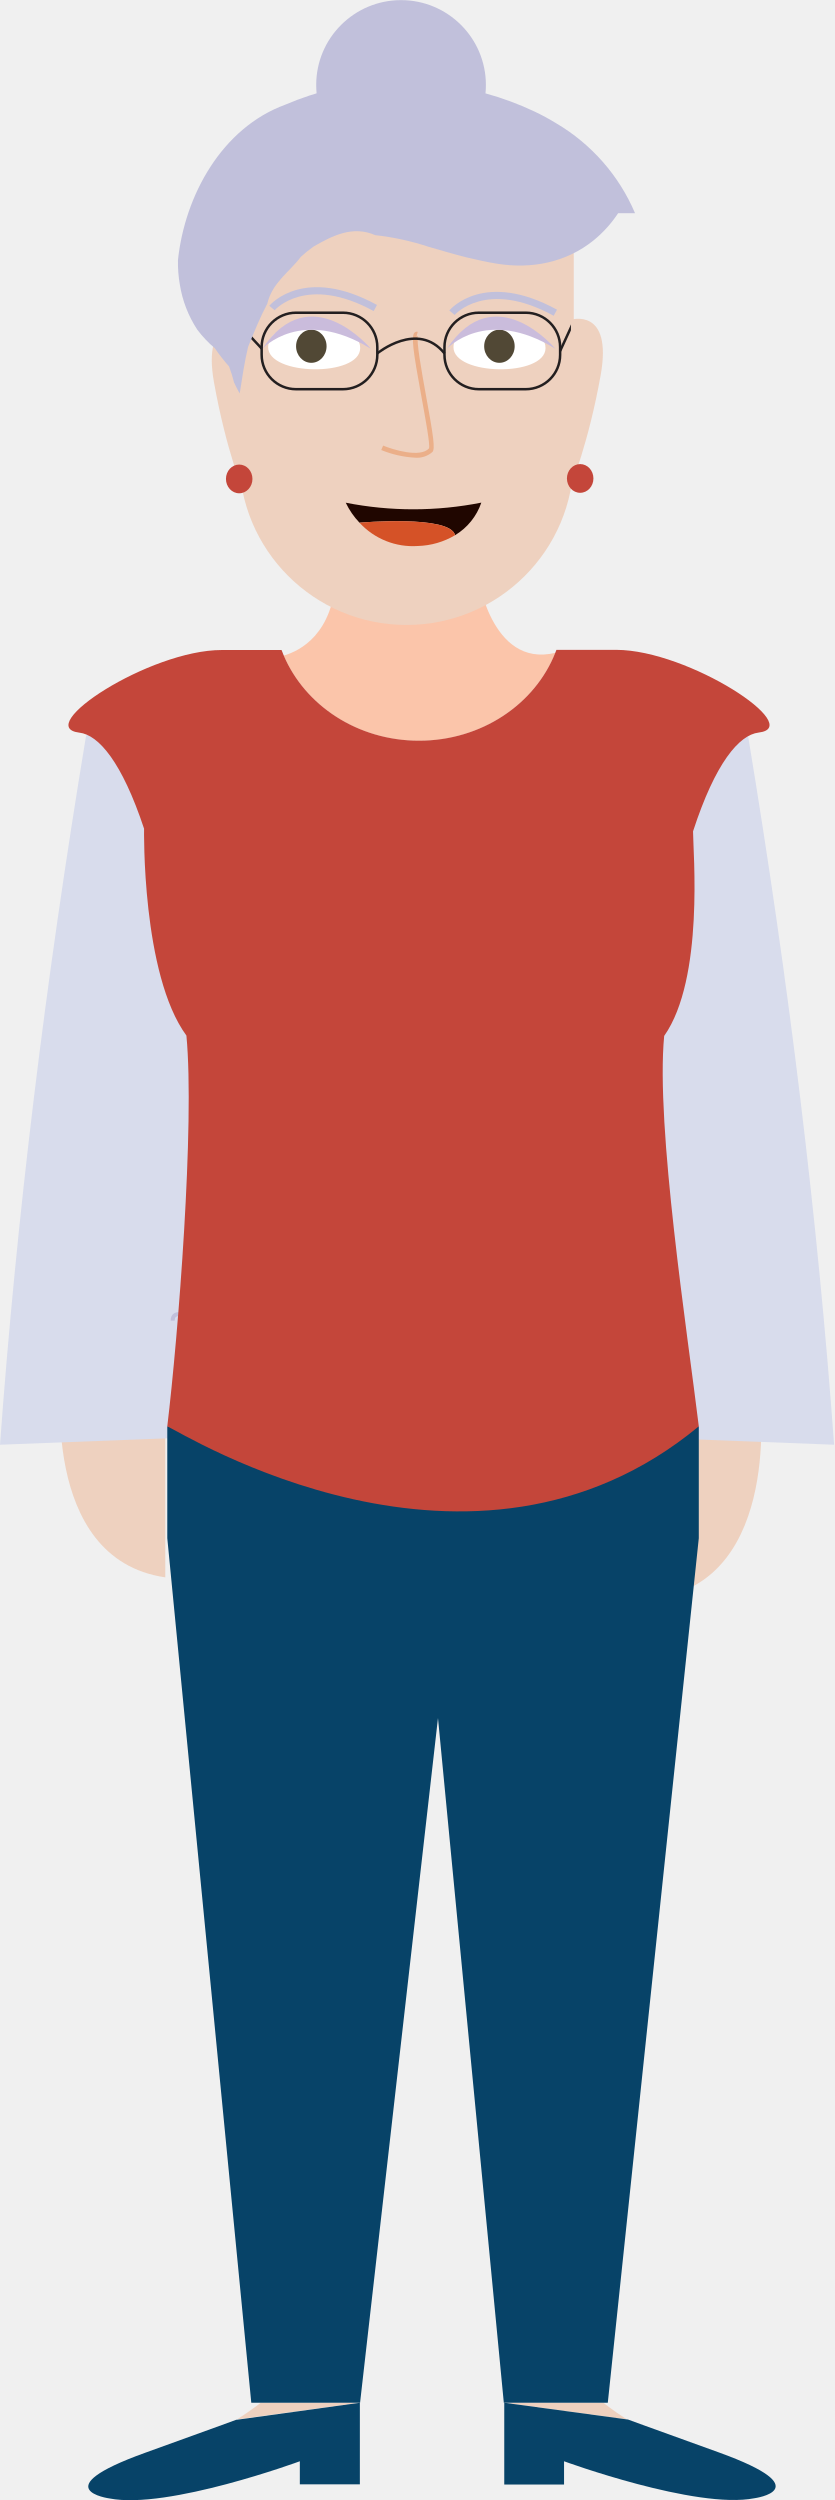
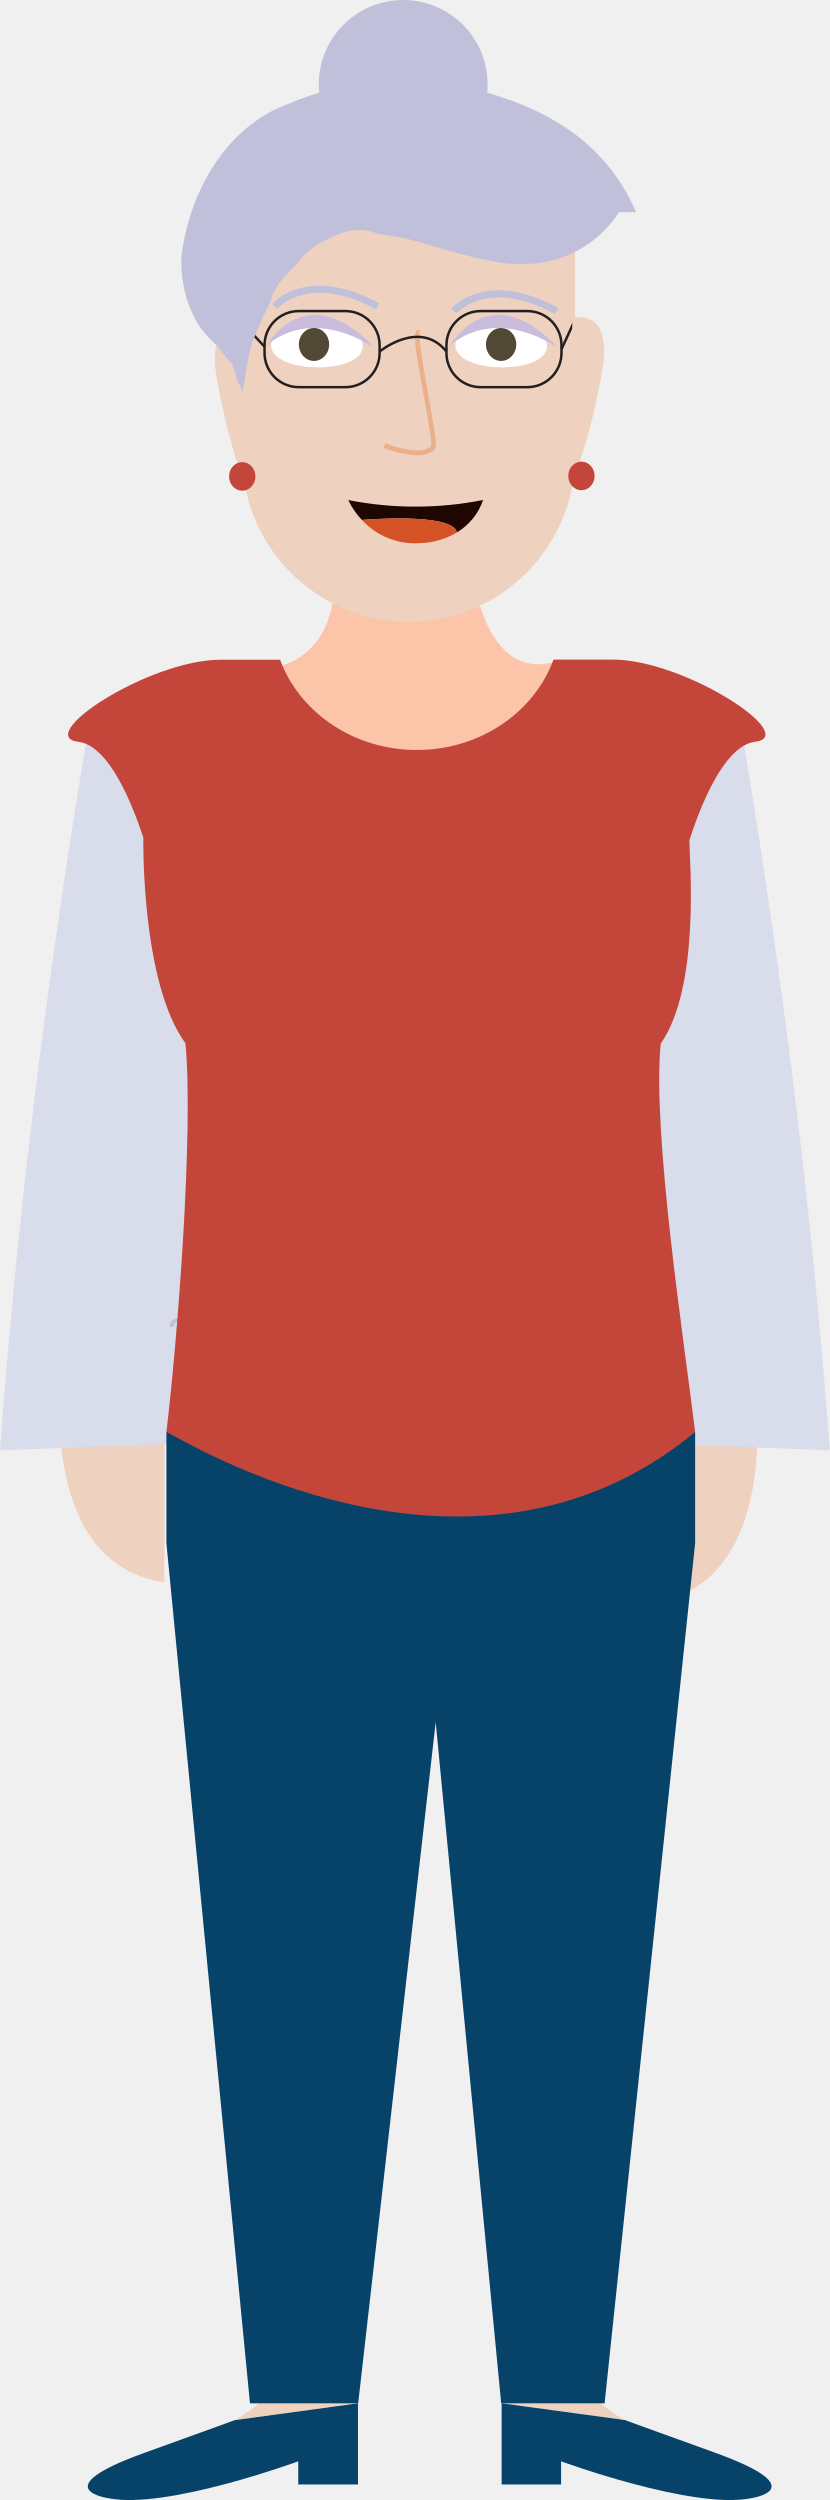
- <svg xmlns="http://www.w3.org/2000/svg" viewBox="0 0 208.42 624.68">
+ <svg xmlns="http://www.w3.org/2000/svg" viewBox="0 0 208.42 627.97">
  <defs>
-     <style>.cls-1{fill:#eed1bf;}.cls-2{fill:#fbc5aa;}.cls-3{fill:#d8dcec;}.cls-4{fill:#074368;}.cls-12,.cls-5{fill:none;stroke-miterlimit:10;}.cls-5{stroke:#c1c0db;stroke-width:1.01px;}.cls-6{fill:#c4463a;}.cls-7{fill:#fff;}.cls-8{fill:#514835;}.cls-9{fill:#cabcdc;}.cls-10{fill:#ebaf89;}.cls-11{fill:#c1c0db;}.cls-12{stroke:#231f20;stroke-width:0.63px;}.cls-13{fill:#200600;}.cls-14{fill:#d55227;}</style>
+     <style>.cls-1{fill:#eed1bf;}.cls-2{fill:#fcc5aa;}.cls-3{fill:#d9dceb;}.cls-4{fill:#074368;}.cls-12,.cls-5{fill:none;stroke-miterlimit:10;}.cls-5{stroke:#c1c0da;stroke-width:1.01px;}.cls-6{fill:#c4463a;}.cls-7{fill:#fff;}.cls-8{fill:#524935;}.cls-9{fill:#c9bcdd;}.cls-10{fill:#ebaf89;}.cls-11{fill:#c1c0da;}.cls-12{stroke:#231f20;stroke-width:0.63px;}.cls-13{fill:#200600;}.cls-14{fill:#d55227;}</style>
  </defs>
  <g id="Layer_2" data-name="Layer 2">
-     <g id="Avatar">
-       <path id="Koza" class="cls-1" d="M15.41,343.14s-5.89,46.38,25.89,51V342Z" />
-       <path id="Koza-2" data-name="Koza" class="cls-1" d="M189.81,348.31s5.89,46.39-25.9,51.05V347.19Z" />
-       <path id="Vrat" class="cls-2" d="M138.76,163.12c-5.1,12.81-18.42,22-34.07,22-15.37,0-28.5-8.84-33.8-21.31,4-1.14,12.58-5.35,13.09-20.48h35.3S122.52,167.07,138.76,163.12Z" />
-       <path class="cls-3" d="M0,361l51.93-2V211.86s-12-61-30.45-27.87Q6.15,276.52,0,361Z" />
-       <path class="cls-3" d="M208.42,361l-51.94-2V211.86s12-61,30.46-27.87Q202.27,276.52,208.42,361Z" />
-       <path id="Koza-3" data-name="Koza" class="cls-1" d="M89.92,600.38l-30.69,4.17c3.61-2.34,5.93-4.17,5.93-4.17Z" />
-       <path id="Koza-4" data-name="Koza" class="cls-1" d="M156.64,604.55,126,600.38h24.77S153,602.21,156.64,604.55Z" />
-       <path id="cevlje" class="cls-4" d="M89.92,600.38v20.39h-15V615s-33.06,12.16-47.57,9.29c0,0-16.55-2.23,8.86-11.39,19-6.85,22.83-8.27,22.83-8.27l.17,0h0Z" />
-       <path id="cevlje-2" data-name="cevlje" class="cls-4" d="M188.51,624.24C174,627.11,140.94,615,140.94,615v5.82H126V600.38l30.69,4.17h0l.17,0s3.83,1.42,22.84,8.27C205.06,622,188.51,624.24,188.51,624.24Z" />
-       <path class="cls-5" d="M43.14,330c.14-12.11,61.31,48.44,119,0" />
-       <polygon id="Hlace" class="cls-4" points="174.61 356.4 174.61 384.34 151.87 600.38 125.89 600.38 109.44 429.3 89.97 600.38 62.79 600.38 41.8 384.34 41.8 356.4 174.61 356.4" />
-       <path id="Majica" class="cls-6" d="M189.55,183.05c-4.83.58-10.78,7.47-16.38,24.68,0,5,2.85,36.81-7.21,51.12-2.17,22.51,5.85,74.46,8.65,97.55-56.74,47-129,1.63-132.81,0,2.74-22.76,6.89-75.42,4.78-97.64C35.36,243.42,36,207.07,36,207.07c-5.54-16.71-11.39-23.45-16.16-24C8,181.67,37.32,162.42,55.41,162.42H70.35q.25.69.54,1.35c5.3,12.47,18.43,21.31,33.8,21.31,15.65,0,29-9.15,34.07-22,.1-.23.19-.47.28-.7H154C172.07,162.42,201.39,181.67,189.55,183.05Z" />
-       <path id="Koza-5" data-name="Koza" class="cls-1" d="M97.47,26.6h8.2a37.7,37.7,0,0,1,37.7,37.7v50.06a41.8,41.8,0,0,1-41.8,41.8h0a41.8,41.8,0,0,1-41.8-41.8V64.3a37.7,37.7,0,0,1,37.7-37.7Z" />
-       <path class="cls-7" d="M90,87c.09-8-22.94-8.35-23-.31C66.91,93.93,89.94,94.24,90,87Z" />
-       <path class="cls-7" d="M136.31,87c.09-8-22.94-8.35-23-.31C113.2,93.93,136.23,94.24,136.31,87Z" />
-       <ellipse class="cls-8" cx="77.79" cy="86.52" rx="3.81" ry="4.14" />
-       <ellipse class="cls-8" cx="124.79" cy="86.52" rx="3.81" ry="4.14" />
-       <path id="Oci" class="cls-9" d="M65.56,87.14s9.78-10.67,27.09,0C92.65,87.14,77.6,69.06,65.56,87.14Z" />
-       <path id="Oci-2" data-name="Oci" class="cls-9" d="M111.67,87.14s9.78-10.67,27.09,0C138.76,87.14,123.71,69.06,111.67,87.14Z" />
+     <g id="Layer_1-2" data-name="Layer 1">
+       <path id="Koza" class="cls-1" d="M15.41,346.44s-5.89,46.38,25.89,51V345.31Z" />
+       <path id="Koza-2" data-name="Koza" class="cls-1" d="M189.81,351.61s5.89,46.38-25.9,51V350.48Z" />
+       <path id="Vrat" class="cls-2" d="M138.76,166.42c-5.1,12.81-18.42,22-34.07,22-15.37,0-28.5-8.84-33.8-21.31,4-1.14,12.58-5.35,13.09-20.48h35.3S122.52,170.37,138.76,166.42Z" />
+       <path class="cls-3" d="M0,364.32l51.93-2V215.16s-12-61-30.45-27.87Q6.15,279.83,0,364.32Z" />
+       <path class="cls-3" d="M208.42,364.32l-51.94-2V215.16s12-61,30.46-27.87Q202.27,279.83,208.42,364.32Z" />
+       <path id="Koza-3" data-name="Koza" class="cls-1" d="M89.92,603.68l-30.69,4.17c3.61-2.34,5.93-4.17,5.93-4.17Z" />
+       <path id="Koza-4" data-name="Koza" class="cls-1" d="M156.64,607.85,126,603.68h24.77S153,605.51,156.64,607.85Z" />
+       <path id="cevlje" class="cls-4" d="M89.92,603.68v20.39h-15v-5.82s-33.06,12.16-47.57,9.29c0,0-16.55-2.23,8.86-11.39,19-6.85,22.83-8.27,22.83-8.27l.17,0h0Z" />
+       <path id="cevlje-2" data-name="cevlje" class="cls-4" d="M188.51,627.54c-14.5,2.87-47.57-9.29-47.57-9.29v5.82H126V603.68l30.69,4.17h0l.17,0s3.83,1.42,22.84,8.27C205.06,625.31,188.51,627.54,188.51,627.54Z" />
+       <path class="cls-5" d="M43.14,333.28c.14-12.11,61.31,48.44,119,0" />
+       <polygon id="Hlace" class="cls-4" points="174.61 359.7 174.61 387.64 151.87 603.68 125.89 603.68 109.44 432.6 89.97 603.68 62.79 603.68 41.8 387.64 41.8 359.7 174.61 359.7" />
+       <path id="Majica" class="cls-6" d="M189.55,186.35c-4.83.58-10.78,7.47-16.38,24.68,0,4.95,2.85,36.81-7.21,51.12-2.17,22.51,5.85,74.46,8.65,97.55-56.74,46.95-129,1.63-132.81,0,2.74-22.76,6.89-75.42,4.78-97.64C35.36,246.72,36,210.37,36,210.37c-5.54-16.71-11.39-23.45-16.16-24C8,185,37.32,165.72,55.41,165.72H70.35q.25.69.54,1.35c5.3,12.47,18.43,21.31,33.8,21.31,15.65,0,29-9.15,34.07-22,.1-.23.19-.47.28-.7H154C172.07,165.72,201.39,185,189.55,186.35Z" />
+       <path id="Koza-5" data-name="Koza" class="cls-1" d="M98.55,26.6h8.2a37.7,37.7,0,0,1,37.7,37.7v50.06a41.8,41.8,0,0,1-41.8,41.8h0a41.8,41.8,0,0,1-41.8-41.8V64.3A37.7,37.7,0,0,1,98.55,26.6Z" />
+       <path class="cls-7" d="M91.1,87c.09-8-22.94-8.35-23-.31C68,93.93,91,94.24,91.1,87Z" />
+       <path class="cls-7" d="M137.39,87c.09-8-22.94-8.35-23-.31C114.27,93.93,137.3,94.24,137.39,87Z" />
+       <ellipse class="cls-8" cx="78.87" cy="86.52" rx="3.81" ry="4.14" />
+       <ellipse class="cls-8" cx="125.87" cy="86.52" rx="3.81" ry="4.14" />
+       <path id="Oci" class="cls-9" d="M66.64,87.14s9.78-10.67,27.09,0C93.73,87.14,78.68,69.06,66.64,87.14Z" />
+       <path id="Oci-2" data-name="Oci" class="cls-9" d="M112.75,87.14s9.78-10.67,27.09,0C139.84,87.14,124.79,69.06,112.75,87.14Z" />
      <g id="Nos">
-         <path class="cls-10" d="M103.68,114.36a25.86,25.86,0,0,1-8.42-1.91l.47-1.11c2.43,1,9.24,3.13,11.47.7.32-.83-.91-7.54-1.9-12.94-2.1-11.49-2.61-15.2-1.7-16a.82.82,0,0,1,.78-.19l-.3,1.16a.39.39,0,0,0,.38-.14c-.54,1,.94,9.1,2,15,1.86,10.16,2.29,13.22,1.6,14A5.8,5.8,0,0,1,103.68,114.36Z" />
+         <path class="cls-10" d="M104.76,114.36a25.86,25.86,0,0,1-8.42-1.91l.46-1.11c2.44,1,9.25,3.13,11.48.7.32-.83-.91-7.54-1.9-12.94-2.1-11.49-2.61-15.2-1.7-16a.8.8,0,0,1,.77-.19l-.3,1.16a.37.37,0,0,0,.38-.14c-.53,1,1,9.1,2,15,1.86,10.16,2.29,13.22,1.6,14A5.8,5.8,0,0,1,104.76,114.36Z" />
      </g>
-       <path id="Obrve" class="cls-11" d="M93.37,77.73c-16.87-9.24-24.67-.29-24.74-.2l-1.34-1.12c.36-.42,8.81-10.12,26.91-.21Z" />
-       <path id="Obrve-2" data-name="Obrve" class="cls-11" d="M138.35,78.9c-16.87-9.24-24.67-.29-24.74-.2l-1.34-1.12c.35-.42,8.81-10.12,26.91-.2Z" />
+       <path id="Obrve" class="cls-11" d="M94.44,77.73c-16.86-9.24-24.66-.29-24.74-.2l-1.33-1.12c.35-.42,8.81-10.12,26.91-.21Z" />
+       <path id="Obrve-2" data-name="Obrve" class="cls-11" d="M139.42,78.9c-16.86-9.24-24.66-.29-24.74-.2l-1.33-1.12c.35-.42,8.81-10.12,26.91-.2Z" />
      <g id="ocala">
-         <rect class="cls-12" x="111.06" y="78.14" width="28.9" height="19.11" rx="8.59" />
-         <rect class="cls-12" x="65.38" y="78.14" width="28.9" height="19.11" rx="8.59" />
-         <path class="cls-12" d="M94.27,88.3s10.1-8.28,16.79,0" />
-         <line class="cls-12" x1="59.77" y1="81.06" x2="65.38" y2="87.09" />
-         <line class="cls-12" x1="143.36" y1="80.3" x2="139.96" y2="87.7" />
+         <rect class="cls-12" x="112.14" y="78.14" width="28.9" height="19.11" rx="8.59" />
+         <rect class="cls-12" x="66.45" y="78.14" width="28.9" height="19.11" rx="8.59" />
+         <path class="cls-12" d="M95.35,88.3s10.1-8.28,16.79,0" />
+         <line class="cls-12" x1="60.85" y1="81.06" x2="66.45" y2="87.09" />
+         <line class="cls-12" x1="144.44" y1="80.3" x2="141.04" y2="87.7" />
      </g>
-       <path id="Koza-6" data-name="Koza" class="cls-1" d="M142.66,79.89s10.48-3.19,7.43,13.86-7.43,27.6-7.43,27.6Z" />
-       <path id="Koza-7" data-name="Koza" class="cls-1" d="M60.9,81.67s-10.48-3.18-7.43,13.87,7.43,27.6,7.43,27.6Z" />
-       <ellipse id="Uhani" class="cls-6" cx="59.77" cy="119.67" rx="3.31" ry="3.59" />
-       <ellipse id="Uhani-2" data-name="Uhani" class="cls-6" cx="144.97" cy="119.55" rx="3.31" ry="3.59" />
-       <path class="cls-13" d="M120.27,125.59a15.23,15.23,0,0,1-6.56,8.14c-1.23-5.12-23.8-3.13-23.88-3.12a19.27,19.27,0,0,1-3.44-5A87.28,87.28,0,0,0,120.27,125.59Z" />
-       <path class="cls-14" d="M113.71,133.73h0a19.2,19.2,0,0,1-9.32,2.7,18.1,18.1,0,0,1-14.56-5.82C89.91,130.6,112.48,128.61,113.71,133.73Z" />
-       <polygon class="cls-13" points="89.83 130.61 89.84 130.61 89.84 130.61 89.83 130.61" />
-       <path id="Lasje2" class="cls-11" d="M158.68,53.28h-4.23a30.23,30.23,0,0,1-6.15,6.8c-6.82,5.5-15.41,7.19-24,5.83-2.49-.37-5.09-1-7.73-1.6q-2.36-.59-4.74-1.28L107,61.64c-2-.68-4.2-1.26-6.42-1.76a64.2,64.2,0,0,0-6.82-1.12c-5.55-2.45-10.6.07-15.41,2.85a31,31,0,0,0-3.18,2.57c-2.93,3.89-7.13,6.42-8.38,11.7-.91,1.72-1.74,3.49-2.52,5.3S62.75,84.81,62,86.65c-.46,1.93-.85,3.91-1.18,5.86s-.64,3.91-.92,5.8c0,0-.61-1-1.42-2.75a33.24,33.24,0,0,0-1.25-4A44.49,44.49,0,0,1,53.67,87a28.08,28.08,0,0,1-4.38-4.63,28.79,28.79,0,0,1-4.35-11.23,31.92,31.92,0,0,1-.47-6.19c1.73-16.18,11-33,26.8-38.79,2-.85,4-1.61,6-2.27.62-.2,1.22-.39,1.84-.57-.06-.69-.1-1.38-.1-2.09a21.2,21.2,0,0,1,42.4,0,20.8,20.8,0,0,1-.1,2.1,75,75,0,0,1,12.32,4.57,56.13,56.13,0,0,1,5.34,2.9A47.68,47.68,0,0,1,158.68,53.28Z" />
+       <path id="Koza-6" data-name="Koza" class="cls-1" d="M143.74,79.89s10.48-3.19,7.43,13.86-7.43,27.6-7.43,27.6Z" />
+       <path id="Koza-7" data-name="Koza" class="cls-1" d="M62,81.67S51.5,78.49,54.55,95.54,62,123.14,62,123.14Z" />
+       <ellipse id="Uhani" class="cls-6" cx="60.85" cy="119.67" rx="3.31" ry="3.59" />
+       <ellipse id="Uhani-2" data-name="Uhani" class="cls-6" cx="146.05" cy="119.55" rx="3.31" ry="3.59" />
+       <path class="cls-13" d="M121.35,125.59a15.23,15.23,0,0,1-6.56,8.14c-1.24-5.12-23.8-3.13-23.88-3.12a19.27,19.27,0,0,1-3.44-5A87.28,87.28,0,0,0,121.35,125.59Z" />
+       <path class="cls-14" d="M114.79,133.73h0a19.21,19.21,0,0,1-9.33,2.7,18.09,18.09,0,0,1-14.55-5.82C91,130.6,113.55,128.61,114.79,133.73Z" />
+       <polygon class="cls-13" points="90.91 130.61 90.91 130.61 90.91 130.61 90.91 130.61" />
+       <path id="Lasje" class="cls-11" d="M159.76,53.28h-4.23a30.23,30.23,0,0,1-6.15,6.8c-6.82,5.5-15.42,7.19-24,5.83-2.49-.37-5.09-1-7.73-1.6q-2.36-.59-4.74-1.28l-4.8-1.39c-2-.68-4.2-1.26-6.42-1.76a64.2,64.2,0,0,0-6.82-1.12c-5.56-2.45-10.6.07-15.41,2.85a31,31,0,0,0-3.18,2.57c-2.93,3.89-7.14,6.42-8.38,11.7-.91,1.72-1.74,3.49-2.52,5.3s-1.54,3.63-2.26,5.47c-.46,1.93-.85,3.91-1.19,5.86s-.64,3.91-.91,5.8a28.67,28.67,0,0,1-1.42-2.75,31.54,31.54,0,0,0-1.26-4A44.42,44.42,0,0,1,54.75,87a27.66,27.66,0,0,1-4.38-4.63A28.65,28.65,0,0,1,46,71.11a33.57,33.57,0,0,1-.47-6.19c1.74-16.18,11-33,26.8-38.79q3-1.27,6-2.27c.62-.2,1.22-.39,1.84-.57-.06-.69-.1-1.38-.1-2.09a21.2,21.2,0,0,1,42.4,0,20.8,20.8,0,0,1-.1,2.1,75.33,75.33,0,0,1,12.32,4.57,57.37,57.37,0,0,1,5.34,2.9A47.68,47.68,0,0,1,159.76,53.28Z" />
    </g>
  </g>
</svg>
